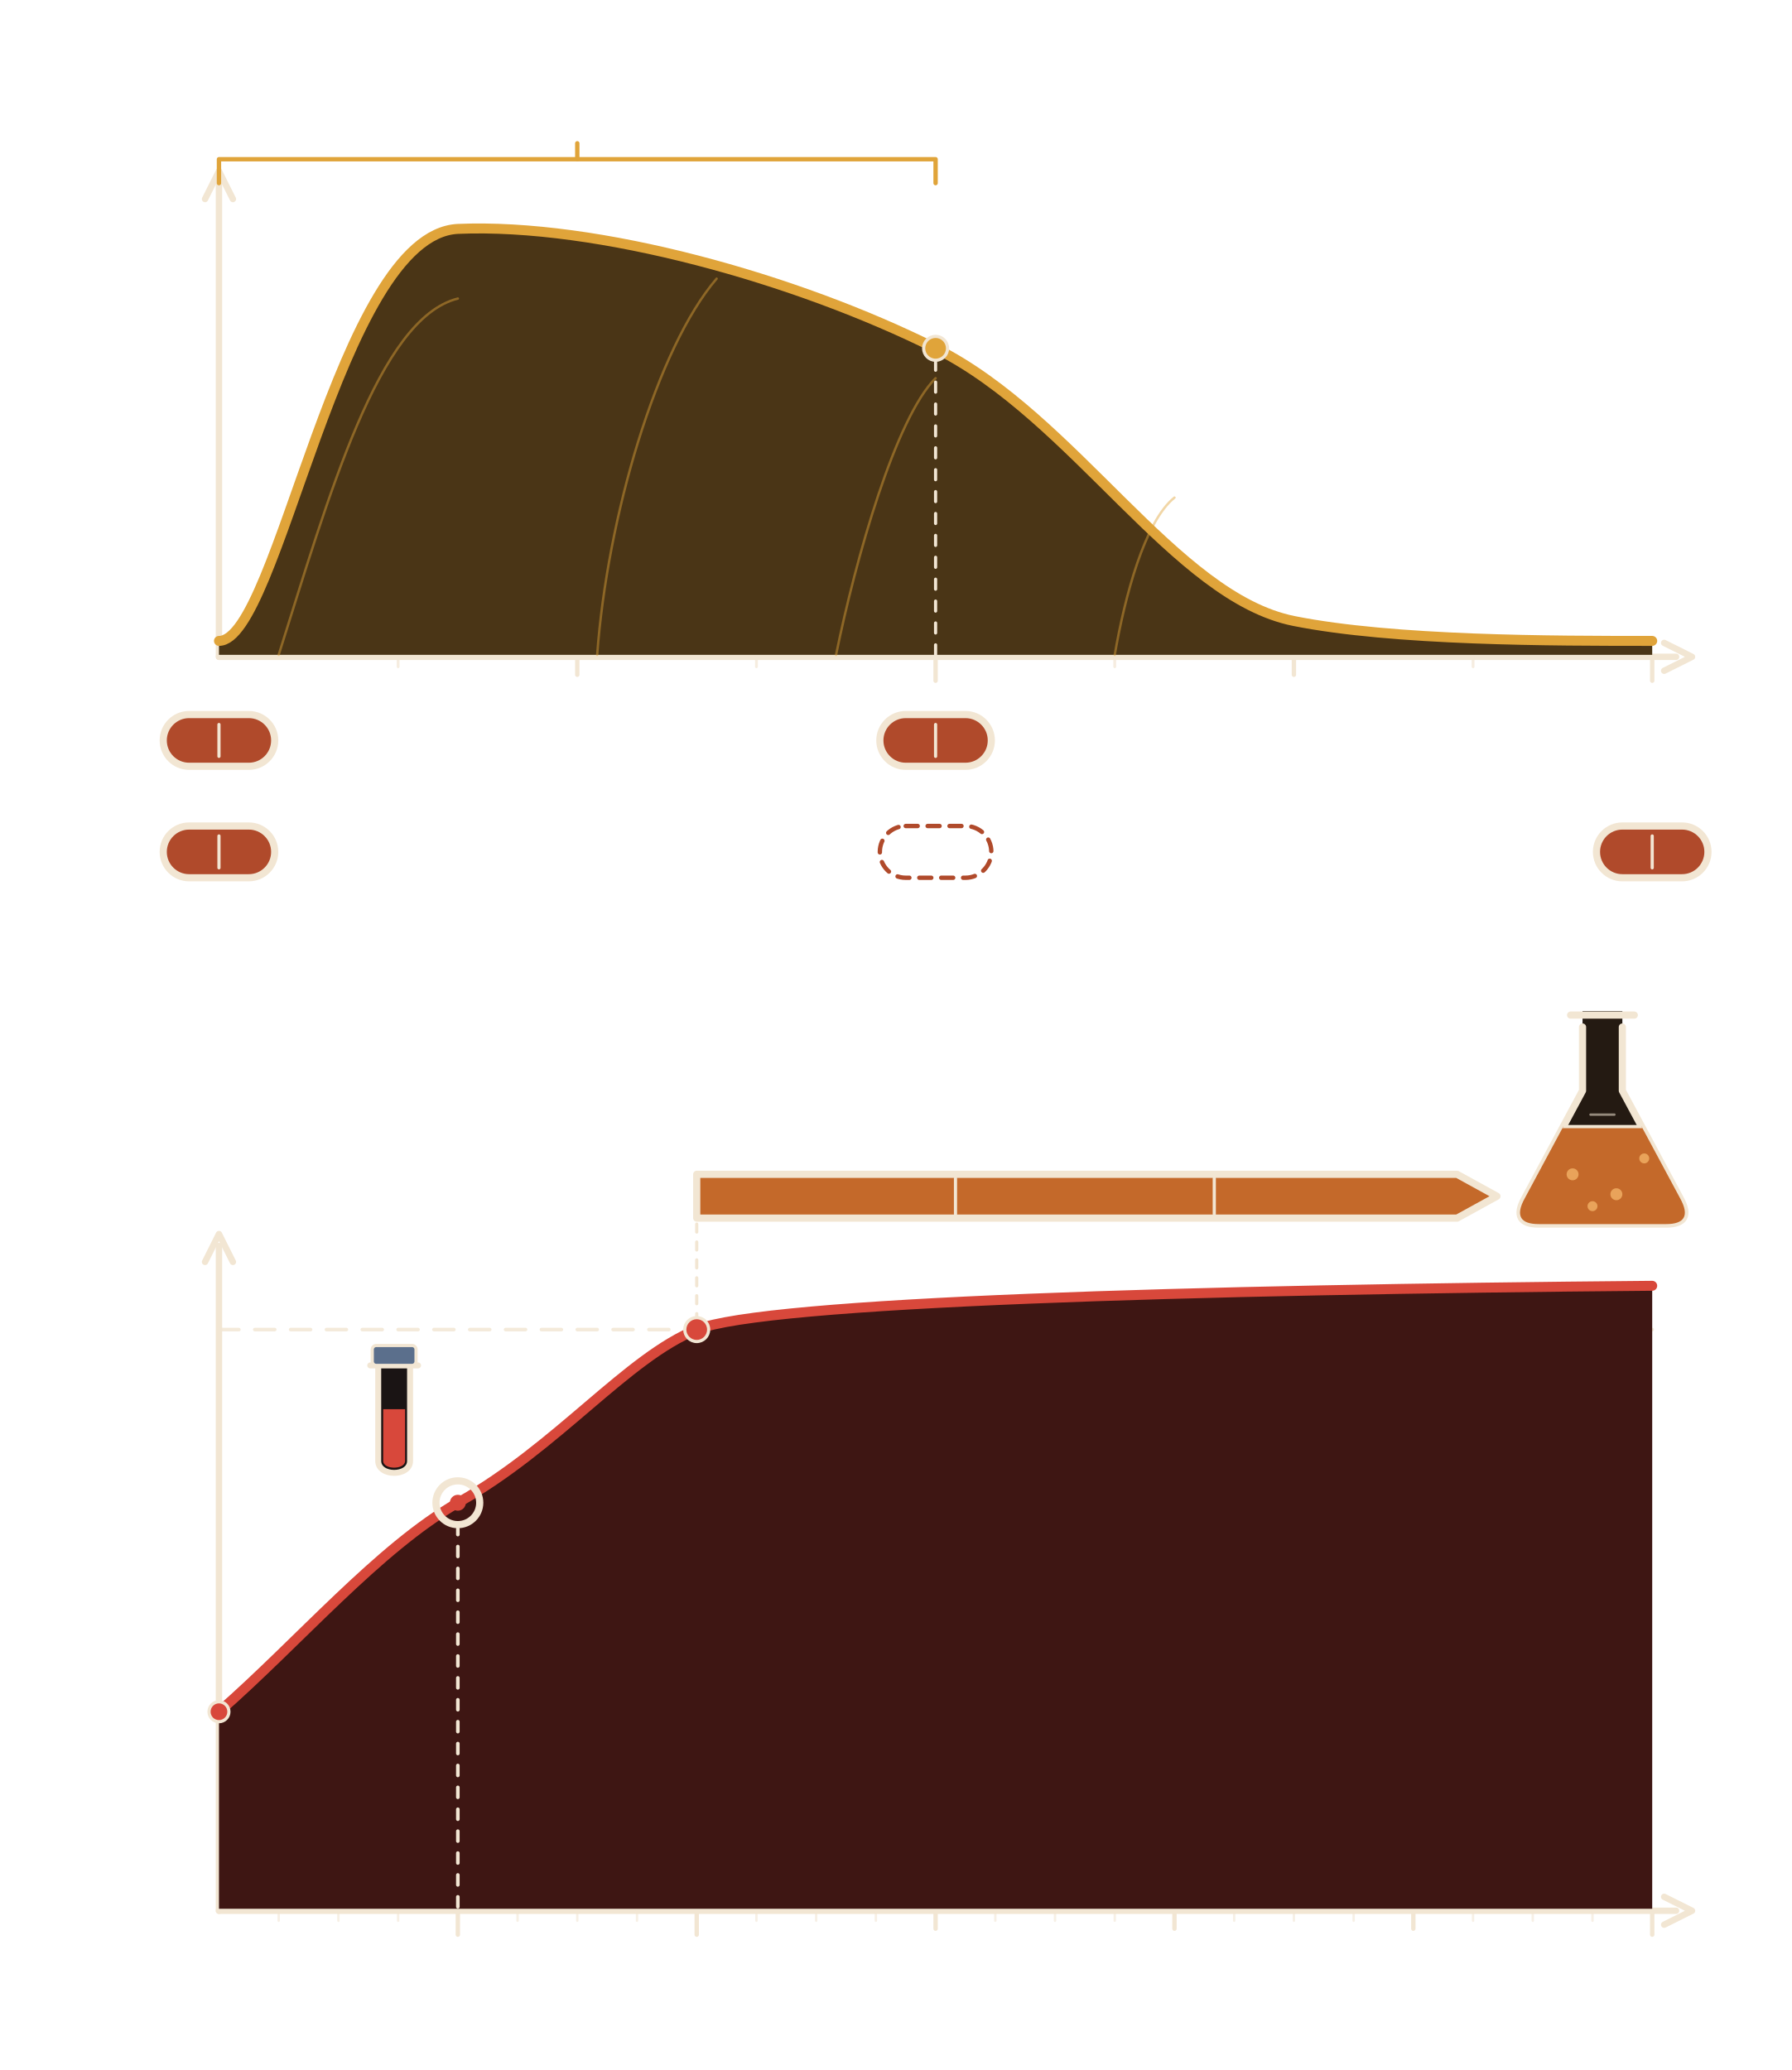
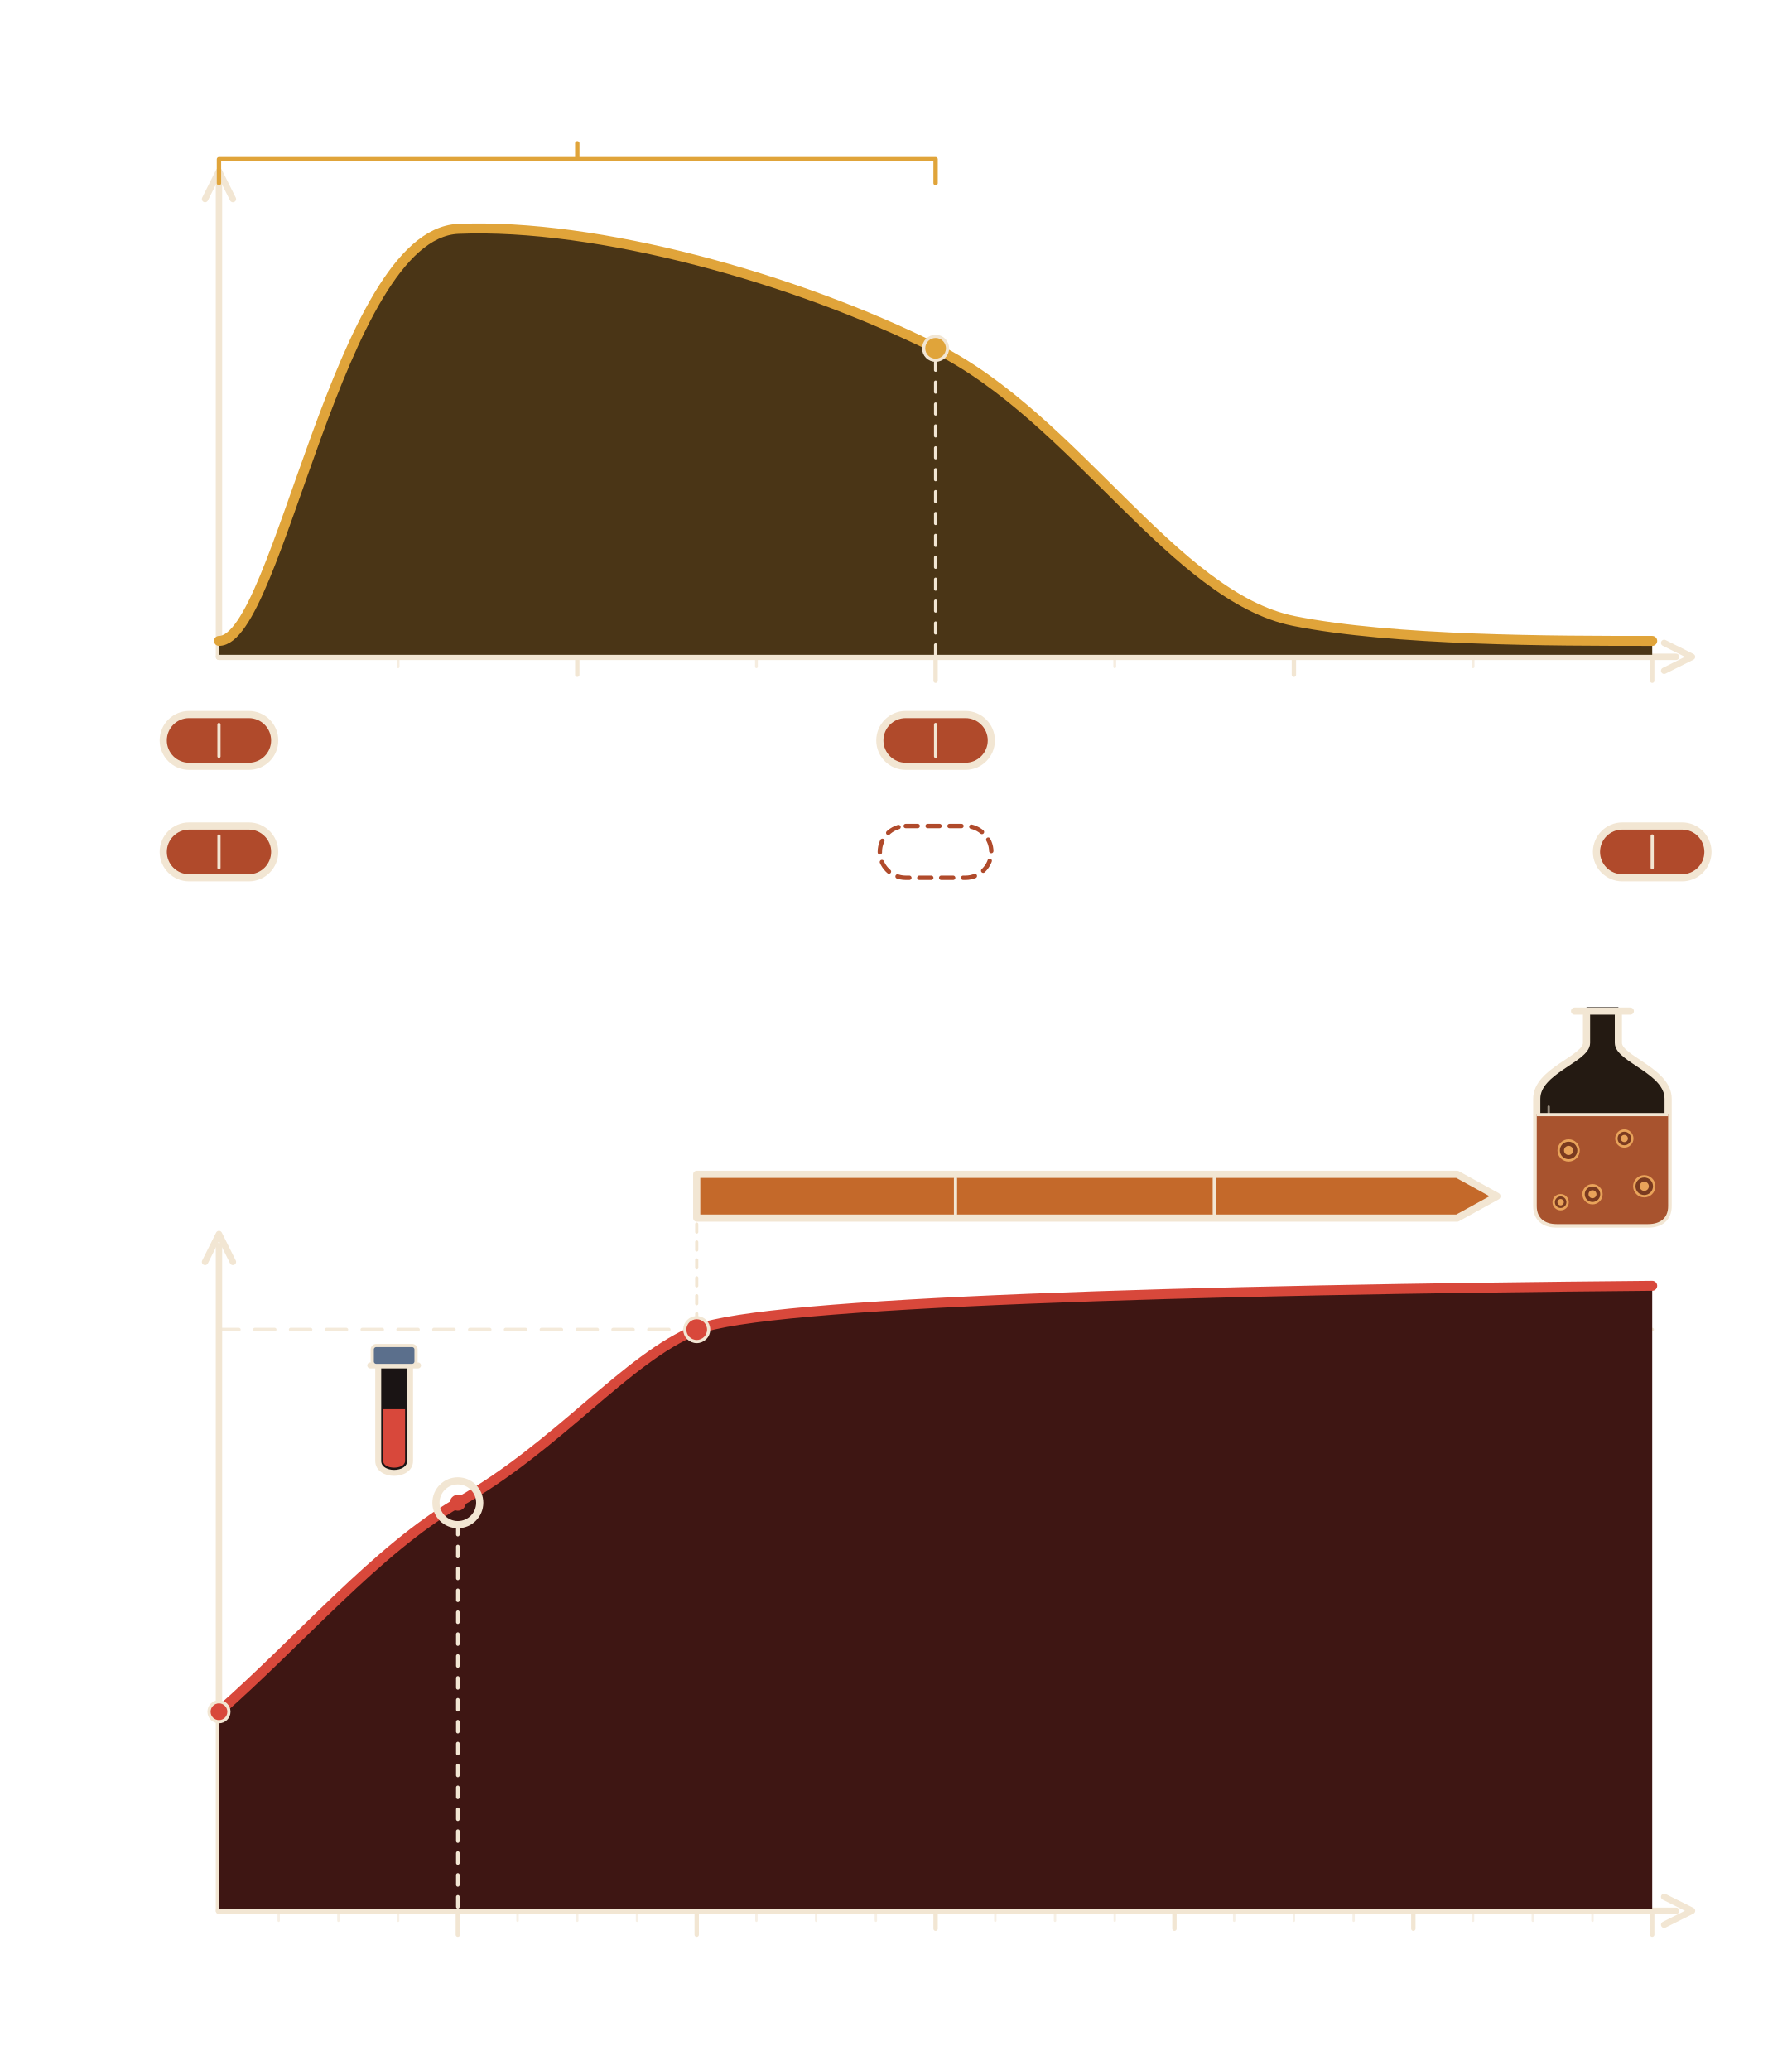
<svg xmlns="http://www.w3.org/2000/svg" viewBox="0 0 900 1040">
  <defs>
    <clipPath id="c-flask">
-       <path d="M795,508L795,548L766,602C761,611 764,615 773,615L837,615C846,615 849,611 844,602L815,548L815,508Z" />
+       <path d="M797,506L797,524C797,532 772,538 772,552L772,606C772,612 776,615 782,615L828,615C834,615 838,612 838,606L838,552C838,538 813,532 813,524L813,506Z" />
    </clipPath>
  </defs>
  <g id="axis_h" fill="none" stroke="#f2e6d3" stroke-linecap="round" stroke-linejoin="round">
    <path d="M110,330L842,330" stroke-width="3.2" />
    <path d="M836,323L850,330L836,337" stroke-width="3.2" />
    <path d="M110,330L110,92" stroke-width="3.2" />
    <path d="M103,100L110,86L117,100" stroke-width="3.2" />
    <path d="M290,330v9M470,330v12M650,330v9M830,330v12" stroke-width="2.2" />
    <path d="M200,330v5M380,330v5M560,330v5M740,330v5" stroke-width="1.4" stroke-opacity="0.7" />
  </g>
  <g id="hep_curve" stroke-linecap="round" stroke-linejoin="round">
    <path d="M110,322C140,322 170,118 230,115C300,112 400,140 470,175C540,210 590,300 650,312C700,322 780,322 830,322L830,329L110,329Z" fill="#4a3516" />
-     <path d="M140,329C165,250 190,160 230,150M300,329C305,260 330,175 360,140M420,329C430,280 450,210 470,190M560,329C565,300 575,262 590,250" fill="none" stroke="#e0a43a" stroke-width="1.2" stroke-opacity="0.45" />
    <path d="M470,329L470,182" fill="none" stroke="#f2e6d3" stroke-width="1.6" stroke-dasharray="5 6" />
    <path d="M110,322C140,322 170,118 230,115C300,112 400,140 470,175C540,210 590,300 650,312C700,322 780,322 830,322" fill="none" stroke="#e0a43a" stroke-width="5" />
    <circle cx="470" cy="175" r="6" fill="#e0a43a" stroke="#f2e6d3" stroke-width="1.6" />
    <path d="M110,92L110,80L470,80L470,92" fill="none" stroke="#e0a43a" stroke-width="2.2" />
    <path d="M290,80L290,72" fill="none" stroke="#e0a43a" stroke-width="2.2" />
  </g>
  <g id="pill_daily" stroke="#f2e6d3" stroke-linecap="round" stroke-linejoin="round">
    <rect x="82" y="359" width="56" height="26" rx="13" fill="#b04a2b" stroke-width="3.6" />
    <path d="M110,364L110,380" stroke-width="1.6" />
    <rect x="442" y="359" width="56" height="26" rx="13" fill="#b04a2b" stroke-width="3.6" />
    <path d="M470,364L470,380" stroke-width="1.6" />
  </g>
  <g id="alt" stroke-linecap="round" stroke-linejoin="round">
    <rect x="82" y="415" width="56" height="26" rx="13" fill="#b04a2b" stroke="#f2e6d3" stroke-width="3.6" />
    <path d="M110,420L110,436" stroke="#f2e6d3" stroke-width="1.6" />
    <rect x="442" y="415" width="56" height="26" rx="13" fill="none" stroke="#b04a2b" stroke-width="2.2" stroke-dasharray="6 5" />
    <rect x="802" y="415" width="56" height="26" rx="13" fill="#b04a2b" stroke="#f2e6d3" stroke-width="3.6" />
    <path d="M830,420L830,436" stroke="#f2e6d3" stroke-width="1.6" />
  </g>
  <g id="axis_w" fill="none" stroke="#f2e6d3" stroke-linecap="round" stroke-linejoin="round">
    <path d="M110,960L842,960" stroke-width="3.2" />
    <path d="M836,953L850,960L836,967" stroke-width="3.2" />
    <path d="M110,960L110,626" stroke-width="3.2" />
    <path d="M103,634L110,620L117,634" stroke-width="3.2" />
    <path d="M230,960v12M350,960v12M470,960v9M590,960v9M710,960v9M830,960v12" stroke-width="2.2" />
    <path d="M140,960v5M170,960v5M200,960v5M260,960v5M290,960v5M320,960v5M380,960v5M410,960v5M440,960v5M500,960v5M530,960v5M560,960v5M620,960v5M650,960v5M680,960v5M740,960v5M770,960v5M800,960v5" stroke-width="1.2" stroke-opacity="0.6" />
    <path d="M110,668L830,668" stroke-width="1.8" stroke-dasharray="10 8" stroke-opacity="0.85" />
  </g>
  <g id="hb_curve" stroke-linecap="round" stroke-linejoin="round">
    <path d="M110,860C150,825 190,778 230,755C280,727 315,682 350,668C385,654 600,648 830,646L830,959L110,959Z" fill="#3e1613" />
    <path d="M110,860C150,825 190,778 230,755C280,727 315,682 350,668C385,654 600,648 830,646" fill="none" stroke="#d8483b" stroke-width="5" />
    <circle cx="110" cy="860" r="5" fill="#d8483b" stroke="#f2e6d3" stroke-width="1.6" />
  </g>
  <g id="check" stroke-linecap="round" stroke-linejoin="round">
    <path d="M230,958L230,768" fill="none" stroke="#f2e6d3" stroke-width="1.8" stroke-dasharray="5 6" />
    <circle cx="230" cy="755" r="11" fill="none" stroke="#f2e6d3" stroke-width="3.6" />
    <circle cx="230" cy="755" r="4" fill="#d8483b" />
    <path d="M190,686L190,734C190,742 206,742 206,734L206,686" fill="#1a1414" stroke="#f2e6d3" stroke-width="3" />
    <path d="M192.5,708L203.5,708L203.5,734C203.5,738.5 192.5,738.5 192.5,734Z" fill="#d8483b" />
    <path d="M186,686L210,686" stroke="#f2e6d3" stroke-width="3" />
    <rect x="187" y="676" width="22" height="10" rx="2" fill="#5b6f8c" stroke="#f2e6d3" stroke-width="1.6" />
  </g>
  <g id="store_bar" stroke-linecap="round" stroke-linejoin="round">
    <path d="M350,664L350,614" fill="none" stroke="#f2e6d3" stroke-width="1.6" stroke-dasharray="4 5" />
    <circle cx="350" cy="668" r="6" fill="#d8483b" stroke="#f2e6d3" stroke-width="1.6" />
    <path d="M350,590L732,590L752,601L732,612L350,612Z" fill="#c4692a" stroke="#f2e6d3" stroke-width="3.6" />
    <path d="M480,592L480,610M610,592L610,610" stroke="#f2e6d3" stroke-width="1.6" />
-     <path d="M795,508L795,548L766,602C761,611 764,615 773,615L837,615C846,615 849,611 844,602L815,548L815,508Z" fill="#241a12" stroke="none" />
-     <path d="M795,516L795,548L766,602C761,611 764,615 773,615L837,615C846,615 849,611 844,602L815,548L815,516" fill="none" stroke="#f2e6d3" stroke-width="3.6" />
-     <path d="M789,510L821,510" stroke="#f2e6d3" stroke-width="3.6" />
-     <path d="M799,560L811,560M792,574L818,574M785,588L825,588" stroke="#f2e6d3" stroke-width="1.2" stroke-opacity="0.55" />
+     <path d="M797,506L797,524C797,532 772,538 772,552L772,606C772,612 776,615 782,615L828,615C834,615 838,612 838,606L838,552C838,538 813,532 813,524L813,506Z" fill="#241a12" stroke="none" />
+     <path d="M797,510L797,524C797,532 772,538 772,552L772,606C772,612 776,615 782,615L828,615C834,615 838,612 838,606L838,552C838,538 813,532 813,524L813,510" fill="none" stroke="#f2e6d3" stroke-width="3.6" />
+     <path d="M791,508L819,508" stroke="#f2e6d3" stroke-width="3.6" />
+     <path d="M778,556L778,604" stroke="#f2e6d3" stroke-width="1.2" stroke-opacity="0.55" />
  </g>
  <g id="store_fill" clip-path="url(#c-flask)">
-     <rect x="760" y="566" width="90" height="52" fill="#c4692a" />
-     <path d="M760,566L850,566" stroke="#f2e6d3" stroke-width="1.6" />
-     <circle cx="790" cy="590" r="3" fill="#e9a35a" />
-     <circle cx="812" cy="600" r="3" fill="#e9a35a" />
-     <circle cx="826" cy="582" r="2.5" fill="#e9a35a" />
-     <circle cx="800" cy="606" r="2.5" fill="#e9a35a" />
+     <rect x="768" y="560" width="74" height="58" fill="#a8532e" />
+     <path d="M768,560L842,560" stroke="#f2e6d3" stroke-width="1.6" />
+     <circle cx="788" cy="578" r="5" fill="#7a3a20" stroke="#e9a35a" stroke-width="1.2" />
+     <circle cx="788" cy="578" r="2.3" fill="#e9a35a" />
+     <circle cx="816" cy="572" r="4" fill="#7a3a20" stroke="#e9a35a" stroke-width="1.2" />
+     <circle cx="816" cy="572" r="1.8" fill="#e9a35a" />
+     <circle cx="826" cy="596" r="5" fill="#7a3a20" stroke="#e9a35a" stroke-width="1.2" />
+     <circle cx="826" cy="596" r="2.3" fill="#e9a35a" />
+     <circle cx="800" cy="600" r="4.5" fill="#7a3a20" stroke="#e9a35a" stroke-width="1.2" />
+     <circle cx="800" cy="600" r="2.0" fill="#e9a35a" />
+     <circle cx="784" cy="604" r="3.5" fill="#7a3a20" stroke="#e9a35a" stroke-width="1.2" />
+     <circle cx="784" cy="604" r="1.6" fill="#e9a35a" />
  </g>
  <circle id="a-pill-daily" cx="512" cy="372" r="0" />
  <circle id="a-alt" cx="152" cy="428" r="0" />
  <circle id="a-skip" cx="470" cy="428" r="0" />
  <circle id="a-hep" cx="290" cy="66" r="0" />
  <circle id="a-hep-next" cx="470" cy="175" r="0" />
  <circle id="a-axis-h" cx="852" cy="306" r="0" />
  <circle id="a-hb" cx="600" cy="660" r="0" />
  <circle id="a-check" cx="244" cy="770" r="0" />
  <circle id="a-norm" cx="830" cy="676" r="0" />
  <circle id="a-store" cx="545" cy="580" r="0" />
  <circle id="a-flask" cx="805" cy="500" r="0" />
  <circle id="a-w4" cx="230" cy="984" r="0" />
  <circle id="a-w8" cx="350" cy="984" r="0" />
  <circle id="a-w24" cx="830" cy="984" r="0" />
  <circle id="o-hep" cx="110" cy="322" r="0" />
  <circle id="o-hb" cx="110" cy="860" r="0" />
  <circle id="o-store" cx="350" cy="601" r="0" />
  <circle id="o-store-fill" cx="805" cy="615" r="0" />
  <path id="p-hep" d="M110,322C140,322 170,118 230,115C300,112 400,140 470,175C540,210 590,300 650,312C700,322 780,322 830,322" fill="none" stroke="none" />
  <path id="p-hb" d="M110,860C150,825 190,778 230,755C280,727 315,682 350,668C385,654 600,648 830,646" fill="none" stroke="none" />
  <path id="p-store" d="M350,601L752,601" fill="none" stroke="none" />
</svg>
